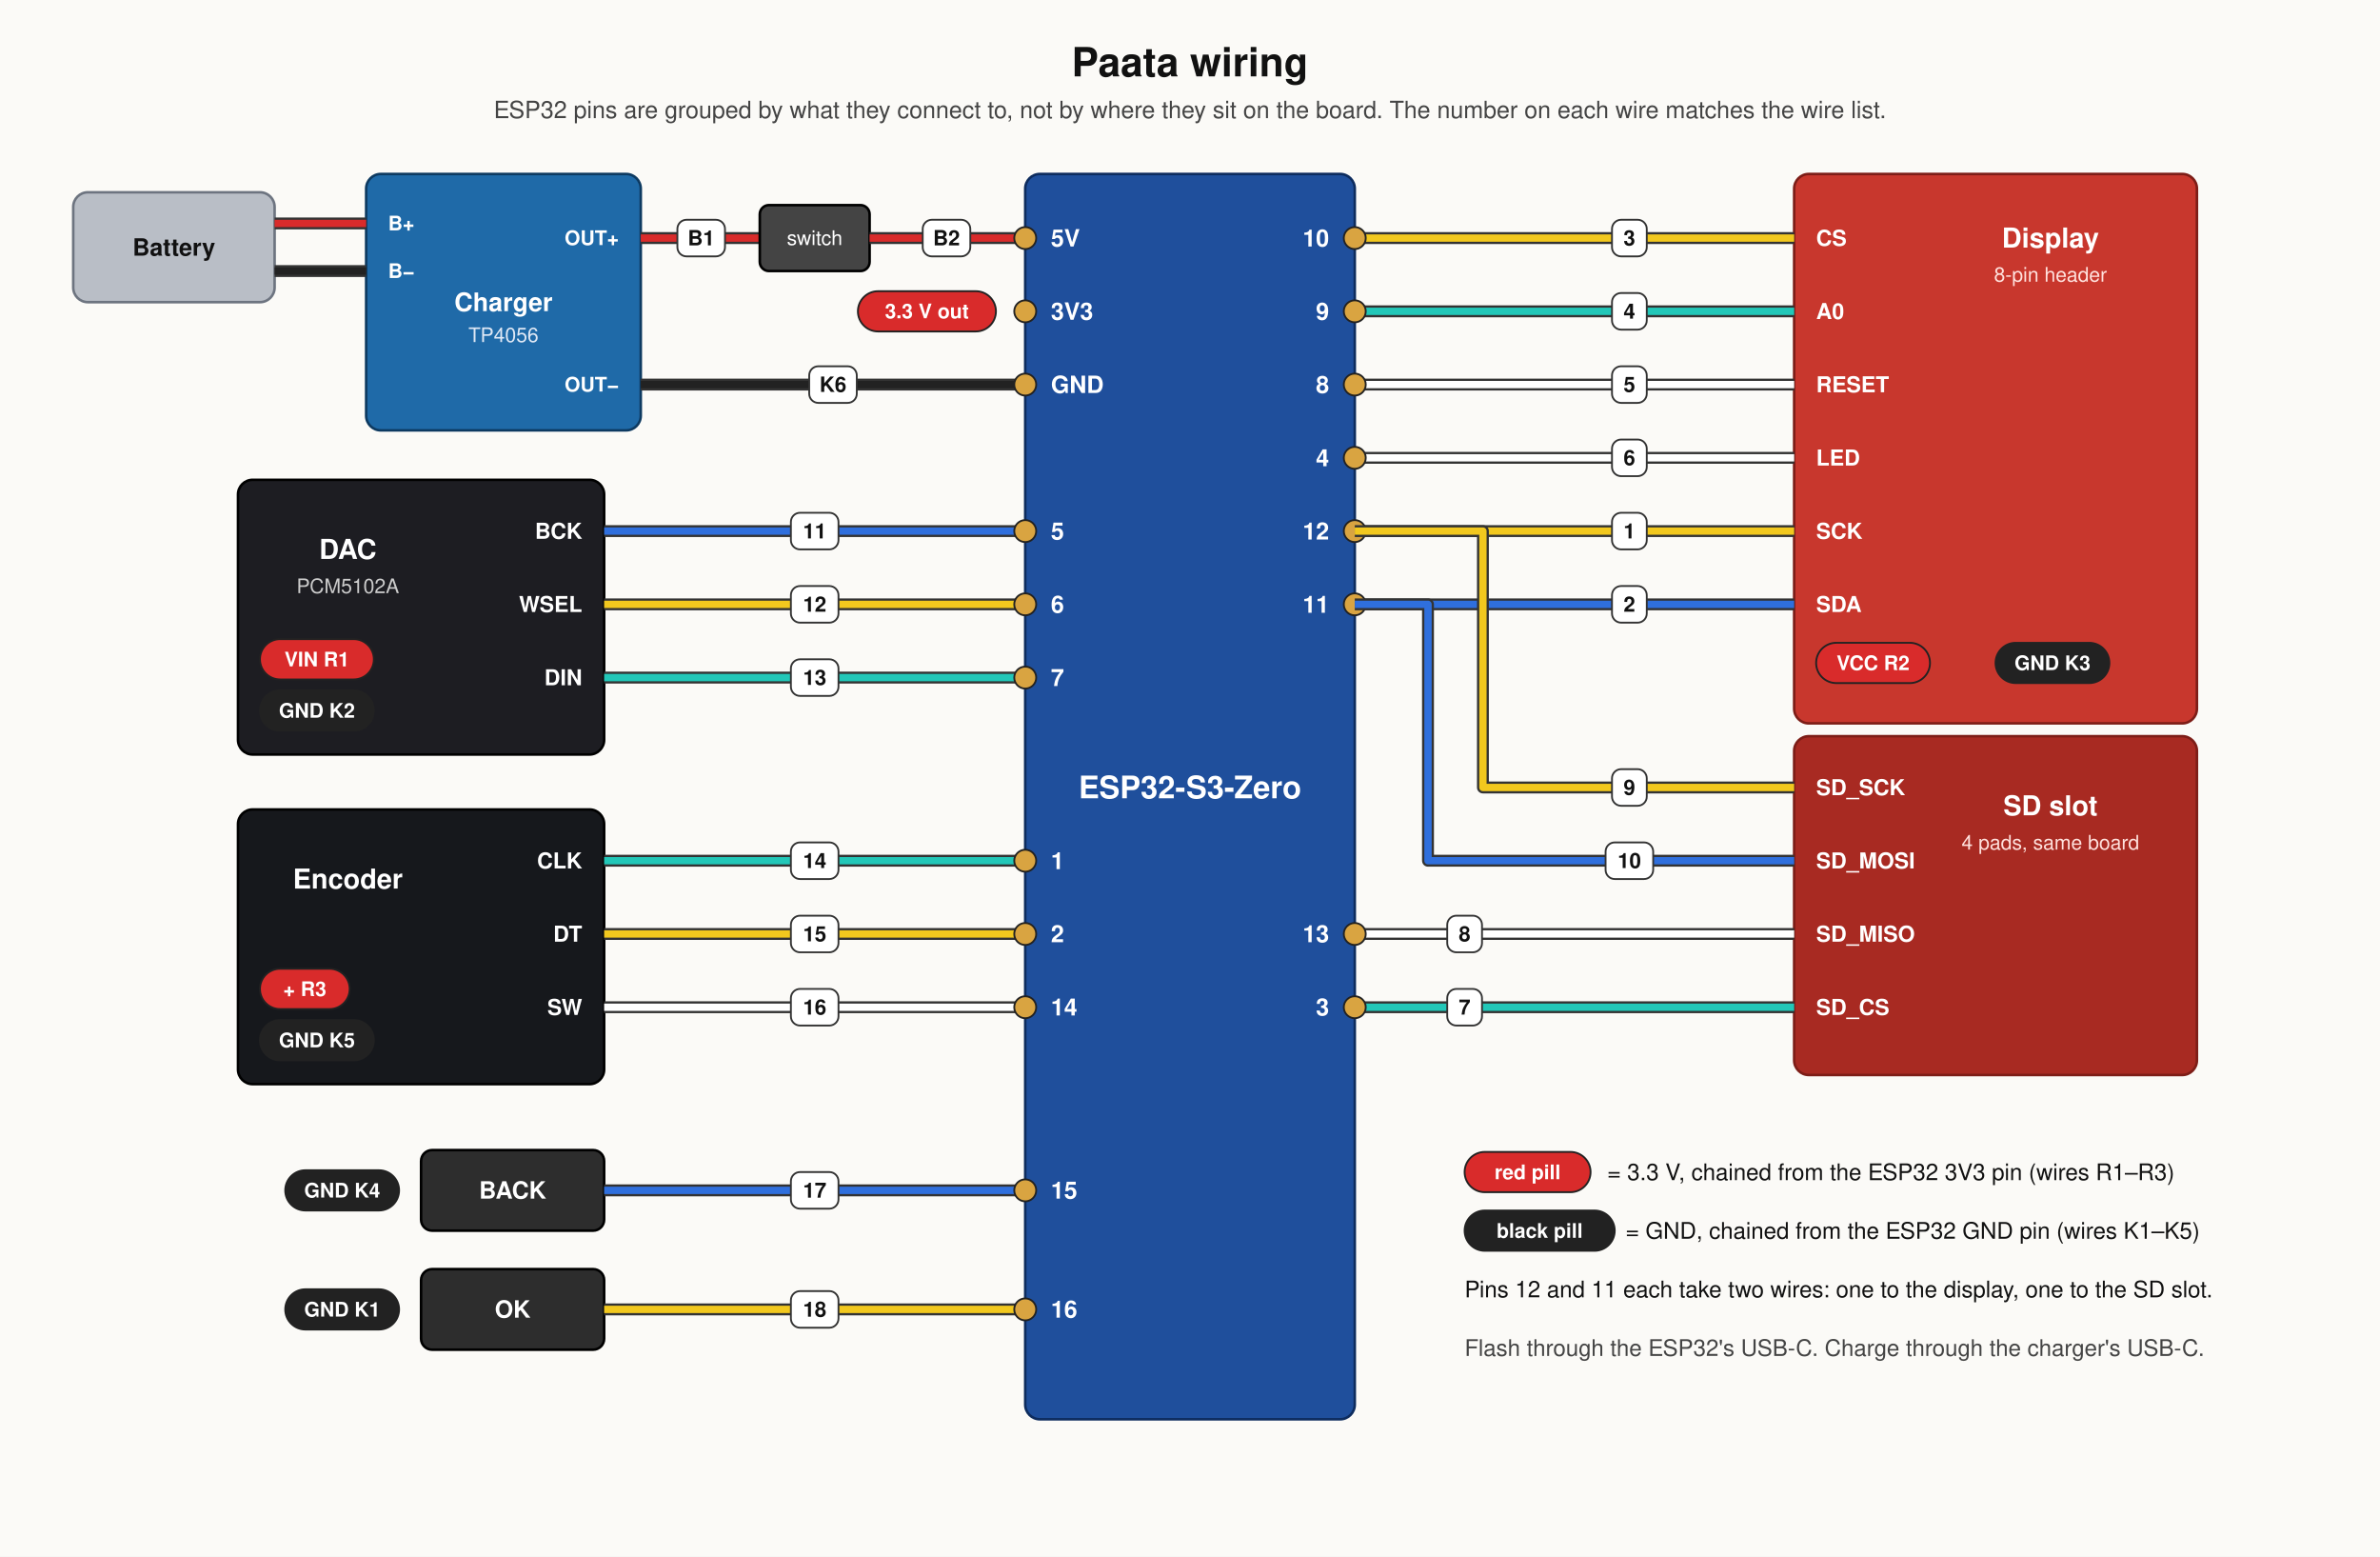
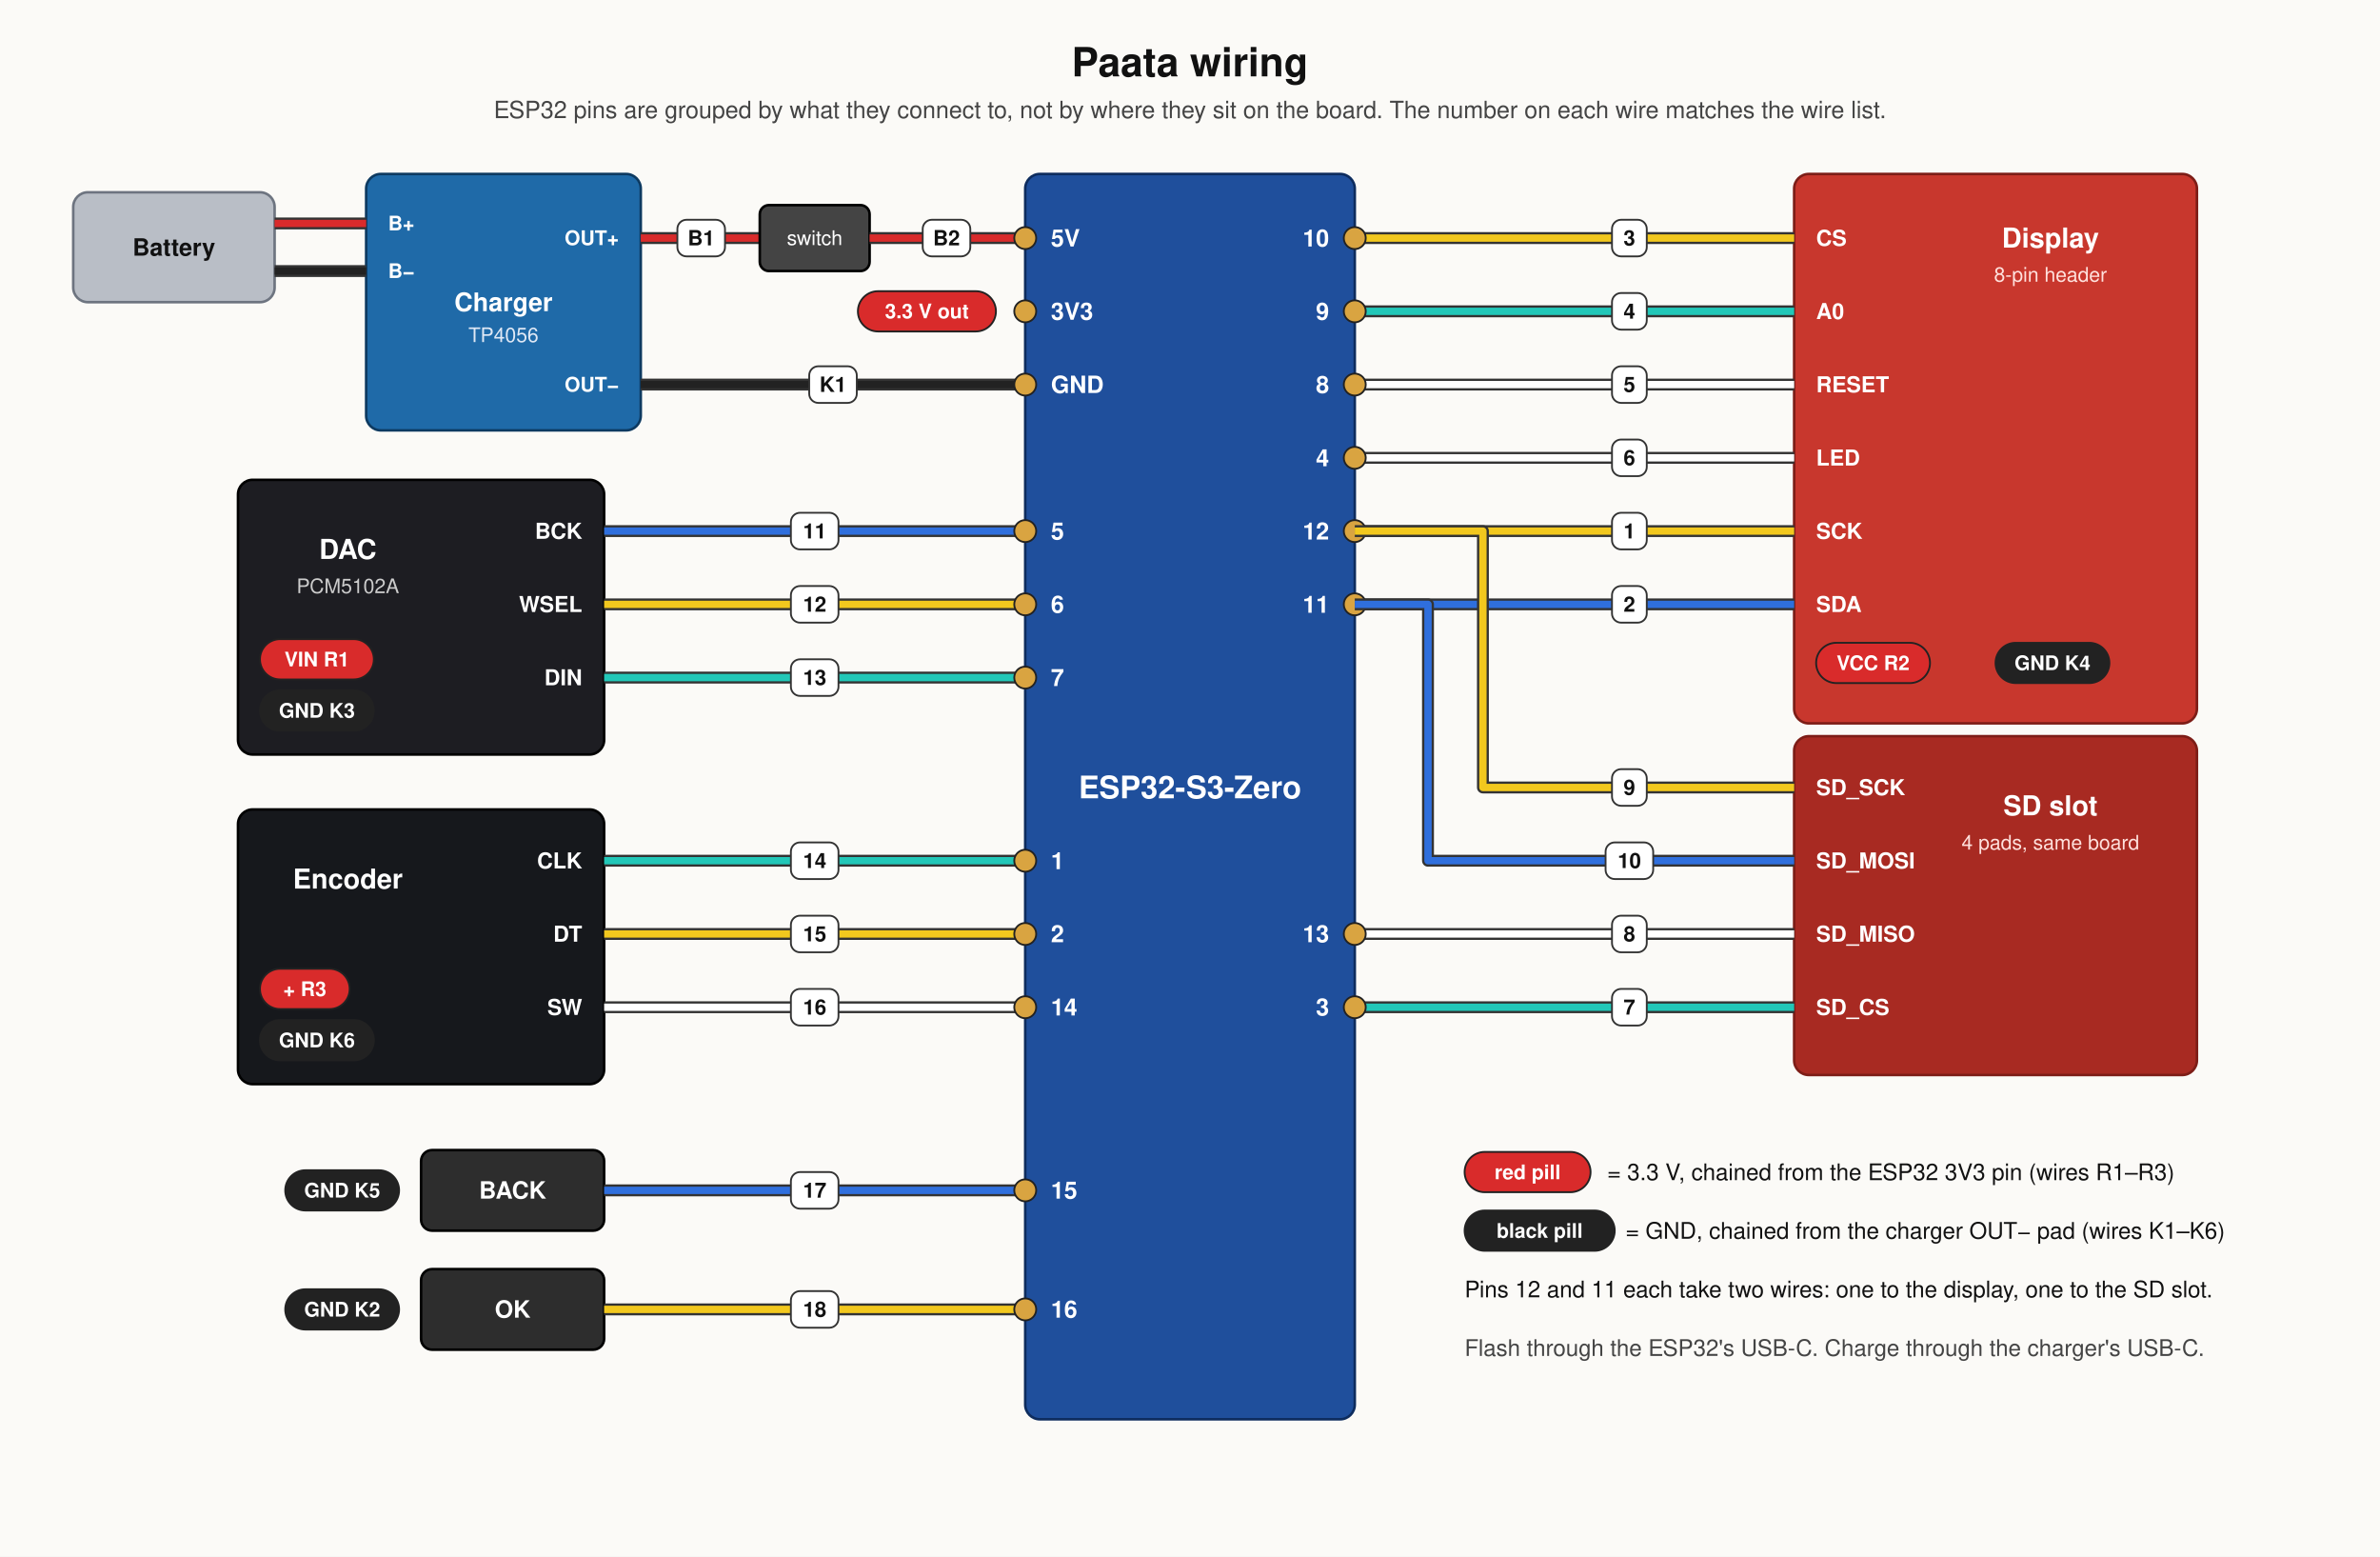
<svg xmlns="http://www.w3.org/2000/svg" viewBox="0 0 1300 850" width="1300" height="850" font-family="Helvetica, Arial, sans-serif">
  <rect width="1300" height="850" fill="#fbfaf7" />
  <text x="650.0" y="41.7" font-size="22" text-anchor="middle" fill="#111" font-weight="bold">Paata wiring</text>
  <text x="650.0" y="64.5" font-size="13" text-anchor="middle" fill="#444" font-weight="normal">ESP32 pins are grouped by what they connect to, not by where they sit on the board. The number on each wire matches the wire list.</text>
  <rect x="560" y="95" width="180" height="680" rx="8" fill="#1f4f9c" stroke="#0d2c5e" stroke-width="1.4" />
  <text x="650" y="435.9" font-size="17" text-anchor="middle" fill="#fff" font-weight="bold">ESP32-S3-Zero</text>
  <rect x="40" y="105" width="110" height="60" rx="8" fill="#b9bec6" stroke="#6d7480" stroke-width="1.4" />
  <text x="95" y="139.6" font-size="13" text-anchor="middle" fill="#111" font-weight="bold">Battery</text>
  <rect x="200" y="95" width="150" height="140" rx="8" fill="#1f6aa8" stroke="#0d3a61" stroke-width="1.4" />
  <text x="275" y="169.9" font-size="14" text-anchor="middle" fill="#fff" font-weight="bold">Charger</text>
  <text x="275" y="186.8" font-size="11" text-anchor="middle" fill="#dfe8f5" font-weight="normal">TP4056</text>
  <text x="212" y="125.8" font-size="11" text-anchor="start" fill="#fff" font-weight="bold">B+</text>
  <text x="212" y="151.8" font-size="11" text-anchor="start" fill="#fff" font-weight="bold">B−</text>
  <text x="338" y="133.8" font-size="11" text-anchor="end" fill="#fff" font-weight="bold">OUT+</text>
  <text x="338" y="213.8" font-size="11" text-anchor="end" fill="#fff" font-weight="bold">OUT−</text>
  <polyline points="150,122 200,122" fill="none" stroke="#333" stroke-width="6.5" stroke-linejoin="round" />
  <polyline points="150,122 200,122" fill="none" stroke="#d92b2b" stroke-width="4" stroke-linejoin="round" />
  <polyline points="150,148 200,148" fill="none" stroke="#333" stroke-width="6.5" stroke-linejoin="round" />
  <polyline points="150,148 200,148" fill="none" stroke="#222" stroke-width="4" stroke-linejoin="round" />
  <polyline points="350,130 415,130" fill="none" stroke="#333" stroke-width="6.5" stroke-linejoin="round" />
  <polyline points="350,130 415,130" fill="none" stroke="#d92b2b" stroke-width="4" stroke-linejoin="round" />
  <rect x="370.0" y="120" width="26" height="20" rx="5" fill="#fff" stroke="#333" />
  <text x="383" y="134.0" font-size="11.5" text-anchor="middle" fill="#111" font-weight="bold">B1</text>
  <rect x="415" y="112" width="60" height="36" rx="5" fill="#444" stroke="#000" stroke-width="1.4" />
  <text x="445" y="133.8" font-size="11" text-anchor="middle" fill="#fff" font-weight="normal">switch</text>
  <polyline points="475,130 560,130" fill="none" stroke="#333" stroke-width="6.5" stroke-linejoin="round" />
  <polyline points="475,130 560,130" fill="none" stroke="#d92b2b" stroke-width="4" stroke-linejoin="round" />
  <rect x="504.0" y="120" width="26" height="20" rx="5" fill="#fff" stroke="#333" />
  <text x="517" y="134.0" font-size="11.5" text-anchor="middle" fill="#111" font-weight="bold">B2</text>
  <polyline points="350,210 560,210" fill="none" stroke="#333" stroke-width="6.5" stroke-linejoin="round" />
  <polyline points="350,210 560,210" fill="none" stroke="#222" stroke-width="4" stroke-linejoin="round" />
  <rect x="442.0" y="200" width="26" height="20" rx="5" fill="#fff" stroke="#333" />
-   <text x="455" y="214.0" font-size="11.5" text-anchor="middle" fill="#111" font-weight="bold">K6</text>
+   <text x="455" y="214.0" font-size="11.5" text-anchor="middle" fill="#111" font-weight="bold">K1</text>
  <circle cx="560" cy="130" r="6" fill="#d9a441" stroke="#222" />
  <text x="574" y="134.6" font-size="13" text-anchor="start" fill="#fff" font-weight="bold">5V</text>
  <circle cx="560" cy="170" r="6" fill="#d9a441" stroke="#222" />
  <text x="574" y="174.6" font-size="13" text-anchor="start" fill="#fff" font-weight="bold">3V3</text>
  <circle cx="560" cy="210" r="6" fill="#d9a441" stroke="#222" />
  <text x="574" y="214.6" font-size="13" text-anchor="start" fill="#fff" font-weight="bold">GND</text>
  <rect x="468.6" y="159" width="75.4" height="22" rx="11" fill="#d92b2b" stroke="#222" />
  <text x="506.3" y="173.8" font-size="11" text-anchor="middle" fill="#fff" font-weight="bold">3.3 V out</text>
  <rect x="130" y="262" width="200" height="150" rx="8" fill="#1d1d22" stroke="#000" stroke-width="1.4" />
  <text x="190" y="305.2" font-size="15" text-anchor="middle" fill="#fff" font-weight="bold">DAC</text>
  <text x="190" y="323.9" font-size="11" text-anchor="middle" fill="#ccc" font-weight="normal">PCM5102A</text>
  <polyline points="330,290 560,290" fill="none" stroke="#333" stroke-width="6.5" stroke-linejoin="round" />
  <polyline points="330,290 560,290" fill="none" stroke="#2f6fdd" stroke-width="4" stroke-linejoin="round" />
  <rect x="432.0" y="280" width="26" height="20" rx="5" fill="#fff" stroke="#333" />
  <text x="445" y="294.0" font-size="11.5" text-anchor="middle" fill="#111" font-weight="bold">11</text>
  <text x="318" y="294.2" font-size="12" text-anchor="end" fill="#fff" font-weight="bold">BCK</text>
  <circle cx="560" cy="290" r="6" fill="#d9a441" stroke="#222" />
  <text x="574" y="294.6" font-size="13" text-anchor="start" fill="#fff" font-weight="bold">5</text>
  <polyline points="330,330 560,330" fill="none" stroke="#333" stroke-width="6.5" stroke-linejoin="round" />
  <polyline points="330,330 560,330" fill="none" stroke="#f2c81e" stroke-width="4" stroke-linejoin="round" />
  <rect x="432.0" y="320" width="26" height="20" rx="5" fill="#fff" stroke="#333" />
  <text x="445" y="334.0" font-size="11.5" text-anchor="middle" fill="#111" font-weight="bold">12</text>
  <text x="318" y="334.2" font-size="12" text-anchor="end" fill="#fff" font-weight="bold">WSEL</text>
  <circle cx="560" cy="330" r="6" fill="#d9a441" stroke="#222" />
  <text x="574" y="334.6" font-size="13" text-anchor="start" fill="#fff" font-weight="bold">6</text>
  <polyline points="330,370 560,370" fill="none" stroke="#333" stroke-width="6.5" stroke-linejoin="round" />
  <polyline points="330,370 560,370" fill="none" stroke="#22c7b8" stroke-width="4" stroke-linejoin="round" />
  <rect x="432.0" y="360" width="26" height="20" rx="5" fill="#fff" stroke="#333" />
  <text x="445" y="374.0" font-size="11.5" text-anchor="middle" fill="#111" font-weight="bold">13</text>
  <text x="318" y="374.2" font-size="12" text-anchor="end" fill="#fff" font-weight="bold">DIN</text>
  <circle cx="560" cy="370" r="6" fill="#d9a441" stroke="#222" />
  <text x="574" y="374.6" font-size="13" text-anchor="start" fill="#fff" font-weight="bold">7</text>
  <rect x="142" y="349" width="62.2" height="22" rx="11" fill="#d92b2b" stroke="#222" />
  <text x="173.1" y="363.9" font-size="11" text-anchor="middle" fill="#fff" font-weight="bold">VIN  R1</text>
  <rect x="142" y="377" width="62.2" height="22" rx="11" fill="#222" stroke="#222" />
-   <text x="173.1" y="391.9" font-size="11" text-anchor="middle" fill="#fff" font-weight="bold">GND  K2</text>
+   <text x="173.1" y="391.9" font-size="11" text-anchor="middle" fill="#fff" font-weight="bold">GND  K3</text>
  <rect x="130" y="442" width="200" height="150" rx="8" fill="#16181c" stroke="#000" stroke-width="1.4" />
  <text x="190" y="485.2" font-size="15" text-anchor="middle" fill="#fff" font-weight="bold">Encoder</text>
  <polyline points="330,470 560,470" fill="none" stroke="#333" stroke-width="6.5" stroke-linejoin="round" />
  <polyline points="330,470 560,470" fill="none" stroke="#22c7b8" stroke-width="4" stroke-linejoin="round" />
  <rect x="432.0" y="460" width="26" height="20" rx="5" fill="#fff" stroke="#333" />
  <text x="445" y="474.0" font-size="11.5" text-anchor="middle" fill="#111" font-weight="bold">14</text>
  <text x="318" y="474.2" font-size="12" text-anchor="end" fill="#fff" font-weight="bold">CLK</text>
  <circle cx="560" cy="470" r="6" fill="#d9a441" stroke="#222" />
  <text x="574" y="474.6" font-size="13" text-anchor="start" fill="#fff" font-weight="bold">1</text>
  <polyline points="330,510 560,510" fill="none" stroke="#333" stroke-width="6.5" stroke-linejoin="round" />
  <polyline points="330,510 560,510" fill="none" stroke="#f2c81e" stroke-width="4" stroke-linejoin="round" />
  <rect x="432.0" y="500" width="26" height="20" rx="5" fill="#fff" stroke="#333" />
  <text x="445" y="514.0" font-size="11.5" text-anchor="middle" fill="#111" font-weight="bold">15</text>
  <text x="318" y="514.2" font-size="12" text-anchor="end" fill="#fff" font-weight="bold">DT</text>
  <circle cx="560" cy="510" r="6" fill="#d9a441" stroke="#222" />
  <text x="574" y="514.5" font-size="13" text-anchor="start" fill="#fff" font-weight="bold">2</text>
  <polyline points="330,550 560,550" fill="none" stroke="#333" stroke-width="6.5" stroke-linejoin="round" />
  <polyline points="330,550 560,550" fill="none" stroke="#ffffff" stroke-width="4" stroke-linejoin="round" />
  <rect x="432.0" y="540" width="26" height="20" rx="5" fill="#fff" stroke="#333" />
  <text x="445" y="554.0" font-size="11.5" text-anchor="middle" fill="#111" font-weight="bold">16</text>
  <text x="318" y="554.2" font-size="12" text-anchor="end" fill="#fff" font-weight="bold">SW</text>
  <circle cx="560" cy="550" r="6" fill="#d9a441" stroke="#222" />
  <text x="574" y="554.5" font-size="13" text-anchor="start" fill="#fff" font-weight="bold">14</text>
  <rect x="142" y="529" width="49.0" height="22" rx="11" fill="#d92b2b" stroke="#222" />
  <text x="166.5" y="543.9" font-size="11" text-anchor="middle" fill="#fff" font-weight="bold">+  R3</text>
  <rect x="142" y="557" width="62.2" height="22" rx="11" fill="#222" stroke="#222" />
-   <text x="173.1" y="571.9" font-size="11" text-anchor="middle" fill="#fff" font-weight="bold">GND  K5</text>
+   <text x="173.1" y="571.9" font-size="11" text-anchor="middle" fill="#fff" font-weight="bold">GND  K6</text>
  <rect x="230" y="628" width="100" height="44" rx="6" fill="#2d2d2d" stroke="#000" stroke-width="1.4" />
  <text x="280" y="654.5" font-size="13" text-anchor="middle" fill="#fff" font-weight="bold">BACK</text>
  <polyline points="330,650 560,650" fill="none" stroke="#333" stroke-width="6.5" stroke-linejoin="round" />
  <polyline points="330,650 560,650" fill="none" stroke="#2f6fdd" stroke-width="4" stroke-linejoin="round" />
  <rect x="432.0" y="640" width="26" height="20" rx="5" fill="#fff" stroke="#333" />
  <text x="445" y="654.0" font-size="11.5" text-anchor="middle" fill="#111" font-weight="bold">17</text>
  <circle cx="560" cy="650" r="6" fill="#d9a441" stroke="#222" />
  <text x="574" y="654.5" font-size="13" text-anchor="start" fill="#fff" font-weight="bold">15</text>
  <rect x="155.8" y="639" width="62.2" height="22" rx="11" fill="#222" stroke="#222" />
-   <text x="186.9" y="653.9" font-size="11" text-anchor="middle" fill="#fff" font-weight="bold">GND  K4</text>
+   <text x="186.9" y="653.9" font-size="11" text-anchor="middle" fill="#fff" font-weight="bold">GND  K5</text>
  <rect x="230" y="693" width="100" height="44" rx="6" fill="#2d2d2d" stroke="#000" stroke-width="1.4" />
  <text x="280" y="719.5" font-size="13" text-anchor="middle" fill="#fff" font-weight="bold">OK</text>
  <polyline points="330,715 560,715" fill="none" stroke="#333" stroke-width="6.5" stroke-linejoin="round" />
  <polyline points="330,715 560,715" fill="none" stroke="#f2c81e" stroke-width="4" stroke-linejoin="round" />
  <rect x="432.0" y="705" width="26" height="20" rx="5" fill="#fff" stroke="#333" />
  <text x="445" y="719.0" font-size="11.5" text-anchor="middle" fill="#111" font-weight="bold">18</text>
  <circle cx="560" cy="715" r="6" fill="#d9a441" stroke="#222" />
  <text x="574" y="719.5" font-size="13" text-anchor="start" fill="#fff" font-weight="bold">16</text>
  <rect x="155.8" y="704" width="62.2" height="22" rx="11" fill="#222" stroke="#222" />
-   <text x="186.9" y="718.9" font-size="11" text-anchor="middle" fill="#fff" font-weight="bold">GND  K1</text>
+   <text x="186.9" y="718.9" font-size="11" text-anchor="middle" fill="#fff" font-weight="bold">GND  K2</text>
  <rect x="980" y="95" width="220" height="300" rx="8" fill="#c8372d" stroke="#7d1d17" stroke-width="1.4" />
  <text x="1120" y="135.2" font-size="15" text-anchor="middle" fill="#fff" font-weight="bold">Display</text>
  <text x="1120" y="153.8" font-size="11" text-anchor="middle" fill="#ffe1dd" font-weight="normal">8-pin header</text>
  <rect x="980" y="402" width="220" height="185" rx="8" fill="#a82a22" stroke="#7d1d17" stroke-width="1.4" />
  <text x="1120" y="445.2" font-size="15" text-anchor="middle" fill="#fff" font-weight="bold">SD slot</text>
  <text x="1120" y="463.9" font-size="11" text-anchor="middle" fill="#ffe1dd" font-weight="normal">4 pads, same board</text>
  <polyline points="740,130 980,130" fill="none" stroke="#333" stroke-width="6.5" stroke-linejoin="round" />
  <polyline points="740,130 980,130" fill="none" stroke="#f2c81e" stroke-width="4" stroke-linejoin="round" />
  <rect x="880.5" y="120" width="19" height="20" rx="5" fill="#fff" stroke="#333" />
  <text x="890" y="134.0" font-size="11.5" text-anchor="middle" fill="#111" font-weight="bold">3</text>
  <text x="992" y="134.2" font-size="12" text-anchor="start" fill="#fff" font-weight="bold">CS</text>
  <circle cx="740" cy="130" r="6" fill="#d9a441" stroke="#222" />
  <text x="726" y="134.6" font-size="13" text-anchor="end" fill="#fff" font-weight="bold">10</text>
  <polyline points="740,170 980,170" fill="none" stroke="#333" stroke-width="6.5" stroke-linejoin="round" />
  <polyline points="740,170 980,170" fill="none" stroke="#22c7b8" stroke-width="4" stroke-linejoin="round" />
  <rect x="880.5" y="160" width="19" height="20" rx="5" fill="#fff" stroke="#333" />
  <text x="890" y="174.0" font-size="11.5" text-anchor="middle" fill="#111" font-weight="bold">4</text>
  <text x="992" y="174.2" font-size="12" text-anchor="start" fill="#fff" font-weight="bold">A0</text>
  <circle cx="740" cy="170" r="6" fill="#d9a441" stroke="#222" />
  <text x="726" y="174.6" font-size="13" text-anchor="end" fill="#fff" font-weight="bold">9</text>
  <polyline points="740,210 980,210" fill="none" stroke="#333" stroke-width="6.5" stroke-linejoin="round" />
  <polyline points="740,210 980,210" fill="none" stroke="#ffffff" stroke-width="4" stroke-linejoin="round" />
  <rect x="880.5" y="200" width="19" height="20" rx="5" fill="#fff" stroke="#333" />
  <text x="890" y="214.0" font-size="11.5" text-anchor="middle" fill="#111" font-weight="bold">5</text>
  <text x="992" y="214.2" font-size="12" text-anchor="start" fill="#fff" font-weight="bold">RESET</text>
  <circle cx="740" cy="210" r="6" fill="#d9a441" stroke="#222" />
  <text x="726" y="214.6" font-size="13" text-anchor="end" fill="#fff" font-weight="bold">8</text>
  <polyline points="740,250 980,250" fill="none" stroke="#333" stroke-width="6.5" stroke-linejoin="round" />
  <polyline points="740,250 980,250" fill="none" stroke="#ffffff" stroke-width="4" stroke-linejoin="round" />
  <rect x="880.5" y="240" width="19" height="20" rx="5" fill="#fff" stroke="#333" />
  <text x="890" y="254.0" font-size="11.5" text-anchor="middle" fill="#111" font-weight="bold">6</text>
  <text x="992" y="254.2" font-size="12" text-anchor="start" fill="#fff" font-weight="bold">LED</text>
  <circle cx="740" cy="250" r="6" fill="#d9a441" stroke="#222" />
  <text x="726" y="254.6" font-size="13" text-anchor="end" fill="#fff" font-weight="bold">4</text>
  <polyline points="740,290 980,290" fill="none" stroke="#333" stroke-width="6.5" stroke-linejoin="round" />
  <polyline points="740,290 980,290" fill="none" stroke="#f2c81e" stroke-width="4" stroke-linejoin="round" />
  <rect x="880.5" y="280" width="19" height="20" rx="5" fill="#fff" stroke="#333" />
  <text x="890" y="294.0" font-size="11.5" text-anchor="middle" fill="#111" font-weight="bold">1</text>
  <text x="992" y="294.2" font-size="12" text-anchor="start" fill="#fff" font-weight="bold">SCK</text>
  <circle cx="740" cy="290" r="6" fill="#d9a441" stroke="#222" />
  <text x="726" y="294.6" font-size="13" text-anchor="end" fill="#fff" font-weight="bold">12</text>
  <polyline points="740,330 980,330" fill="none" stroke="#333" stroke-width="6.5" stroke-linejoin="round" />
  <polyline points="740,330 980,330" fill="none" stroke="#2f6fdd" stroke-width="4" stroke-linejoin="round" />
  <rect x="880.5" y="320" width="19" height="20" rx="5" fill="#fff" stroke="#333" />
  <text x="890" y="334.0" font-size="11.5" text-anchor="middle" fill="#111" font-weight="bold">2</text>
  <text x="992" y="334.2" font-size="12" text-anchor="start" fill="#fff" font-weight="bold">SDA</text>
  <circle cx="740" cy="330" r="6" fill="#d9a441" stroke="#222" />
  <text x="726" y="334.6" font-size="13" text-anchor="end" fill="#fff" font-weight="bold">11</text>
  <polyline points="740,290 810,290 810,430 980,430" fill="none" stroke="#333" stroke-width="6.5" stroke-linejoin="round" />
  <polyline points="740,290 810,290 810,430 980,430" fill="none" stroke="#f2c81e" stroke-width="4" stroke-linejoin="round" />
  <rect x="880.5" y="420" width="19" height="20" rx="5" fill="#fff" stroke="#333" />
  <text x="890" y="434.0" font-size="11.5" text-anchor="middle" fill="#111" font-weight="bold">9</text>
  <polyline points="740,330 780,330 780,470 980,470" fill="none" stroke="#333" stroke-width="6.5" stroke-linejoin="round" />
  <polyline points="740,330 780,330 780,470 980,470" fill="none" stroke="#2f6fdd" stroke-width="4" stroke-linejoin="round" />
  <rect x="877.0" y="460" width="26" height="20" rx="5" fill="#fff" stroke="#333" />
  <text x="890" y="474.0" font-size="11.5" text-anchor="middle" fill="#111" font-weight="bold">10</text>
  <text x="992" y="434.2" font-size="12" text-anchor="start" fill="#fff" font-weight="bold">SD_SCK</text>
  <text x="992" y="474.2" font-size="12" text-anchor="start" fill="#fff" font-weight="bold">SD_MOSI</text>
  <polyline points="740,510 980,510" fill="none" stroke="#333" stroke-width="6.5" stroke-linejoin="round" />
  <polyline points="740,510 980,510" fill="none" stroke="#ffffff" stroke-width="4" stroke-linejoin="round" />
-   <rect x="790.5" y="500" width="19" height="20" rx="5" fill="#fff" stroke="#333" />
-   <text x="800" y="514.0" font-size="11.5" text-anchor="middle" fill="#111" font-weight="bold">8</text>
+   <rect x="880.5" y="500" width="19" height="20" rx="5" fill="#fff" stroke="#333" />
+   <text x="890" y="514.0" font-size="11.5" text-anchor="middle" fill="#111" font-weight="bold">8</text>
  <text x="992" y="514.2" font-size="12" text-anchor="start" fill="#fff" font-weight="bold">SD_MISO</text>
  <circle cx="740" cy="510" r="6" fill="#d9a441" stroke="#222" />
  <text x="726" y="514.5" font-size="13" text-anchor="end" fill="#fff" font-weight="bold">13</text>
  <polyline points="740,550 980,550" fill="none" stroke="#333" stroke-width="6.5" stroke-linejoin="round" />
  <polyline points="740,550 980,550" fill="none" stroke="#22c7b8" stroke-width="4" stroke-linejoin="round" />
-   <rect x="790.5" y="540" width="19" height="20" rx="5" fill="#fff" stroke="#333" />
-   <text x="800" y="554.0" font-size="11.5" text-anchor="middle" fill="#111" font-weight="bold">7</text>
+   <rect x="880.5" y="540" width="19" height="20" rx="5" fill="#fff" stroke="#333" />
+   <text x="890" y="554.0" font-size="11.5" text-anchor="middle" fill="#111" font-weight="bold">7</text>
  <text x="992" y="554.2" font-size="12" text-anchor="start" fill="#fff" font-weight="bold">SD_CS</text>
  <circle cx="740" cy="550" r="6" fill="#d9a441" stroke="#222" />
  <text x="726" y="554.5" font-size="13" text-anchor="end" fill="#fff" font-weight="bold">3</text>
  <rect x="992" y="351" width="62.2" height="22" rx="11" fill="#d92b2b" stroke="#222" />
  <text x="1023.1" y="365.9" font-size="11" text-anchor="middle" fill="#fff" font-weight="bold">VCC  R2</text>
  <rect x="1090" y="351" width="62.2" height="22" rx="11" fill="#222" stroke="#222" />
-   <text x="1121.1" y="365.9" font-size="11" text-anchor="middle" fill="#fff" font-weight="bold">GND  K3</text>
+   <text x="1121.1" y="365.9" font-size="11" text-anchor="middle" fill="#fff" font-weight="bold">GND  K4</text>
  <rect x="800" y="629" width="68.8" height="22" rx="11" fill="#d92b2b" stroke="#222" />
  <text x="834.4" y="643.9" font-size="11" text-anchor="middle" fill="#fff" font-weight="bold">red pill</text>
  <text x="878" y="644.4" font-size="12.5" text-anchor="start" fill="#111" font-weight="normal">= 3.3 V, chained from the ESP32 3V3 pin (wires R1–R3)</text>
  <rect x="800" y="661" width="82.0" height="22" rx="11" fill="#222" stroke="#222" />
  <text x="841.0" y="675.9" font-size="11" text-anchor="middle" fill="#fff" font-weight="bold">black pill</text>
-   <text x="888" y="676.4" font-size="12.5" text-anchor="start" fill="#111" font-weight="normal">= GND, chained from the ESP32 GND pin (wires K1–K5)</text>
+   <text x="888" y="676.4" font-size="12.5" text-anchor="start" fill="#111" font-weight="normal">= GND, chained from the charger OUT− pad (wires K1–K6)</text>
  <text x="800" y="708.4" font-size="12.5" text-anchor="start" fill="#111" font-weight="normal">Pins 12 and 11 each take two wires: one to the display, one to the SD slot.</text>
  <text x="800" y="740.4" font-size="12.5" text-anchor="start" fill="#444" font-weight="normal">Flash through the ESP32's USB-C. Charge through the charger's USB-C.</text>
</svg>
